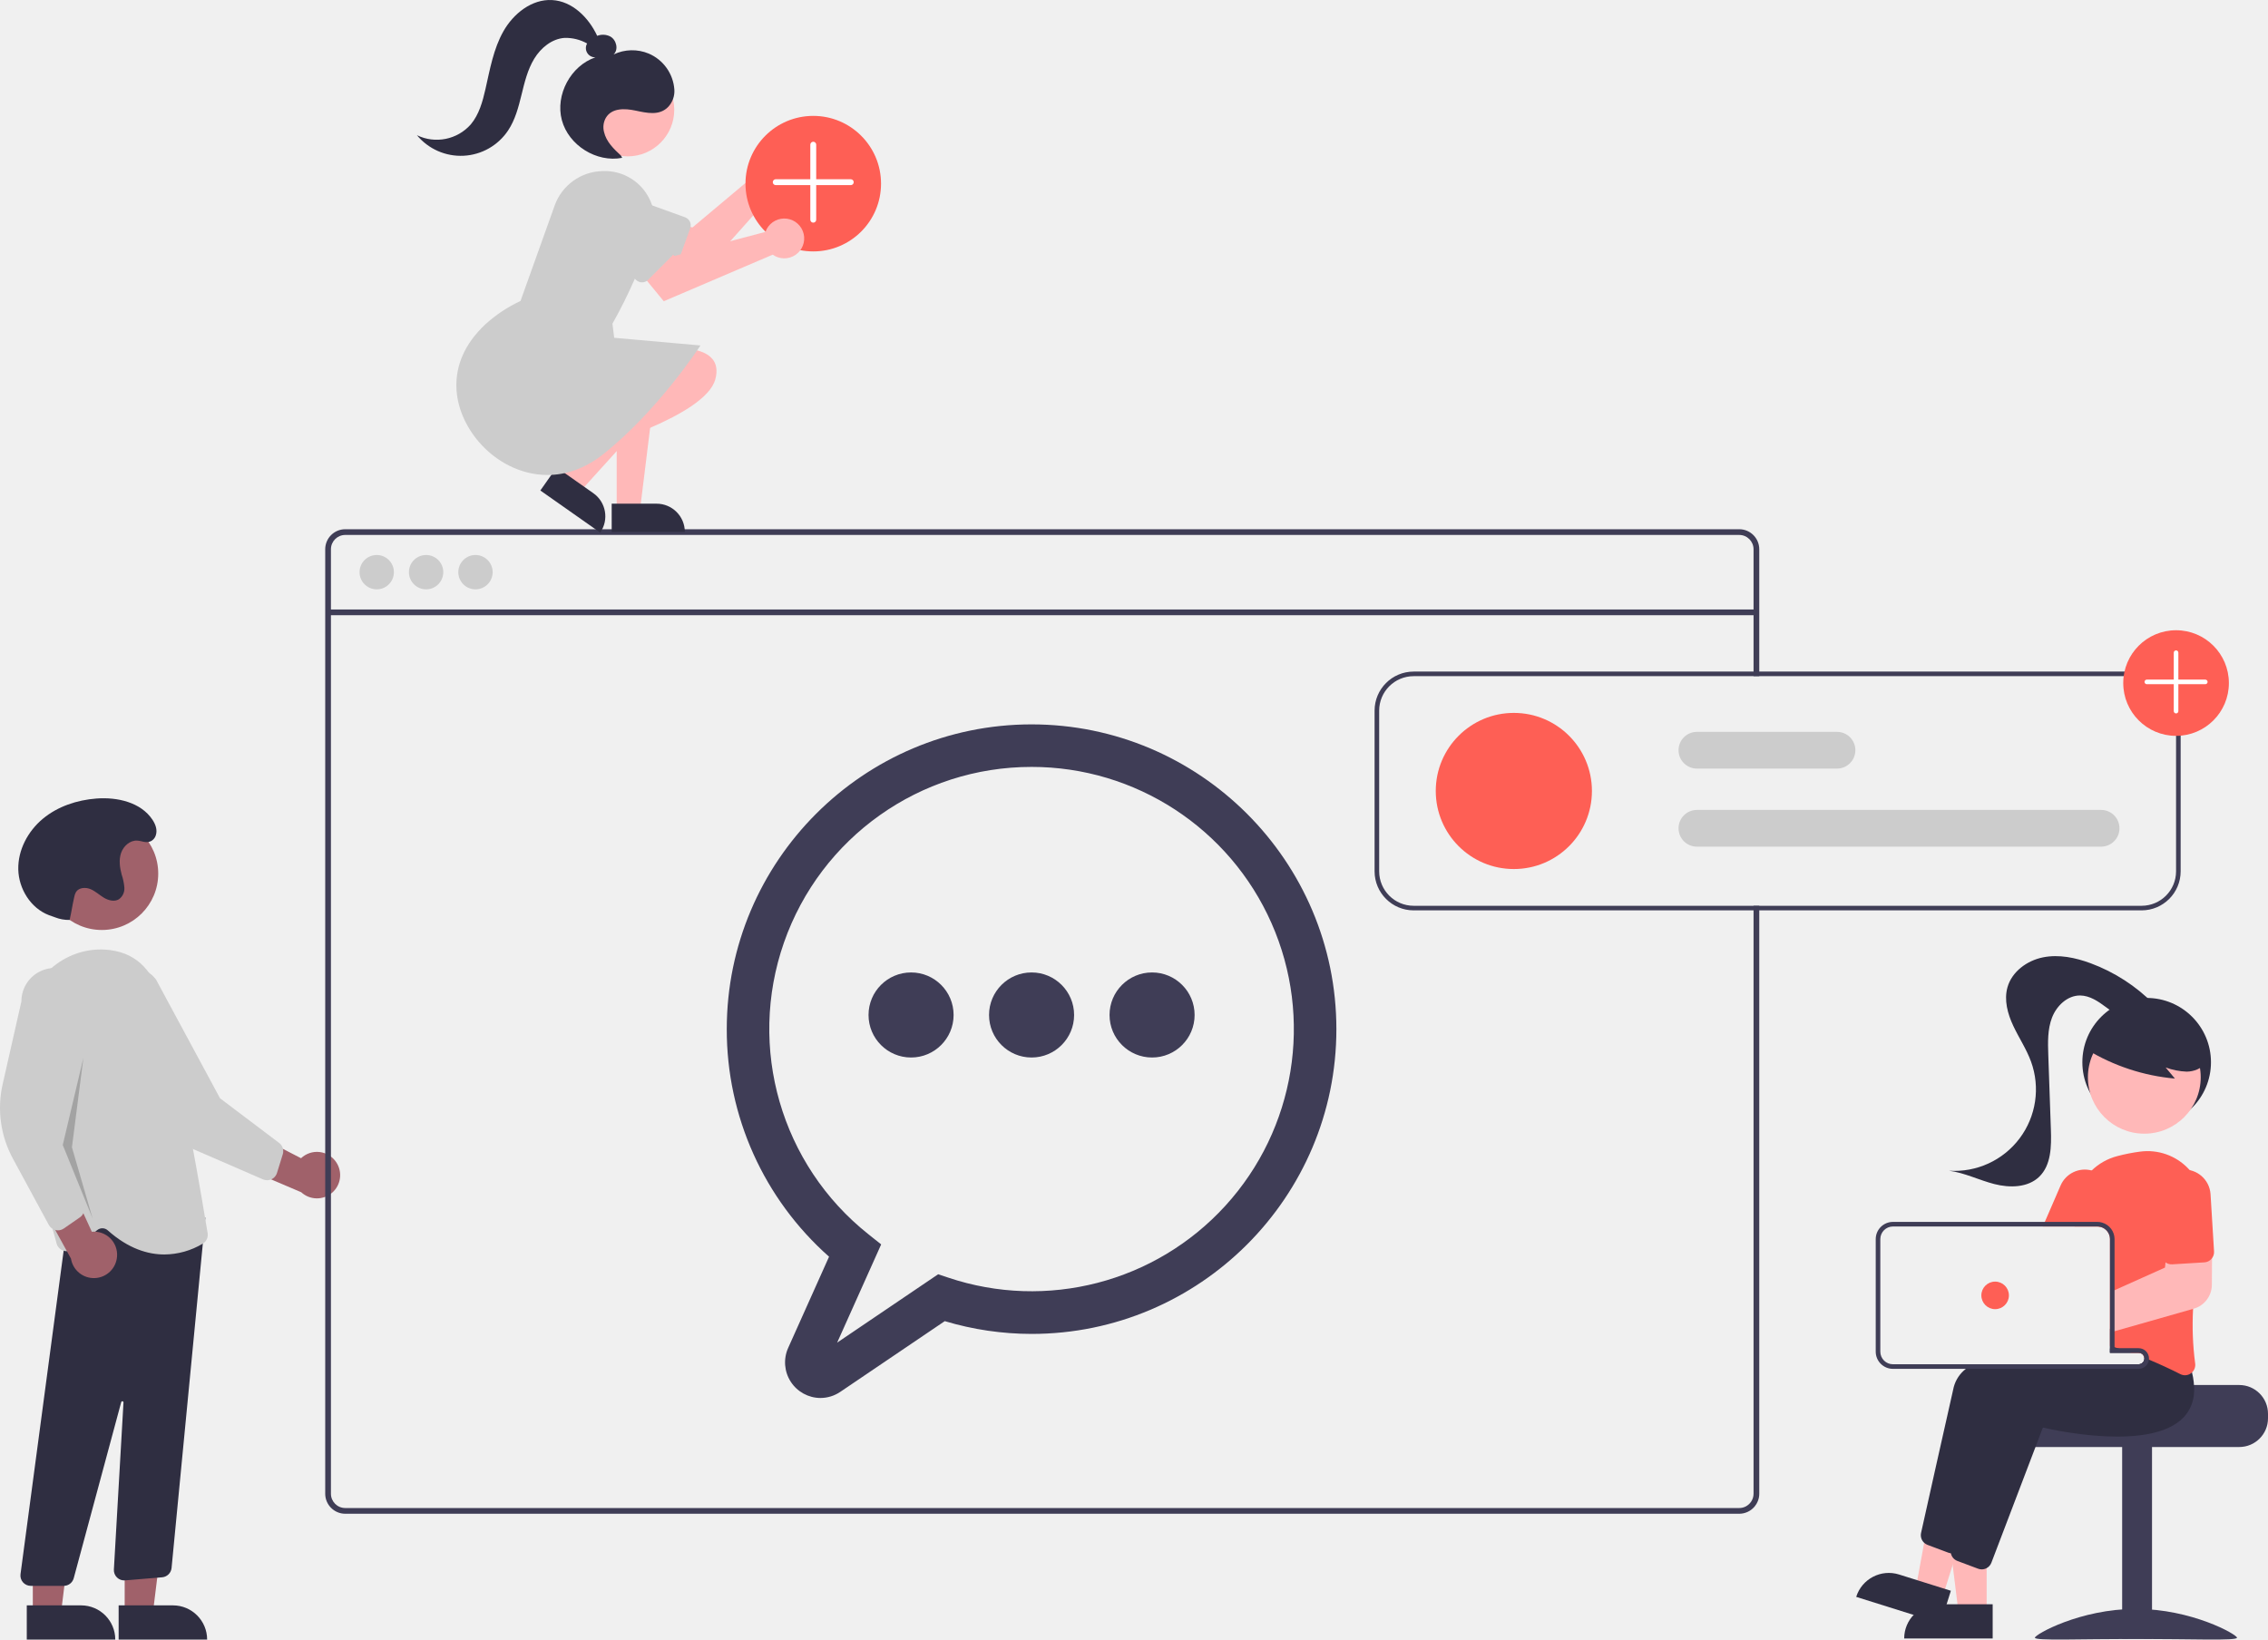
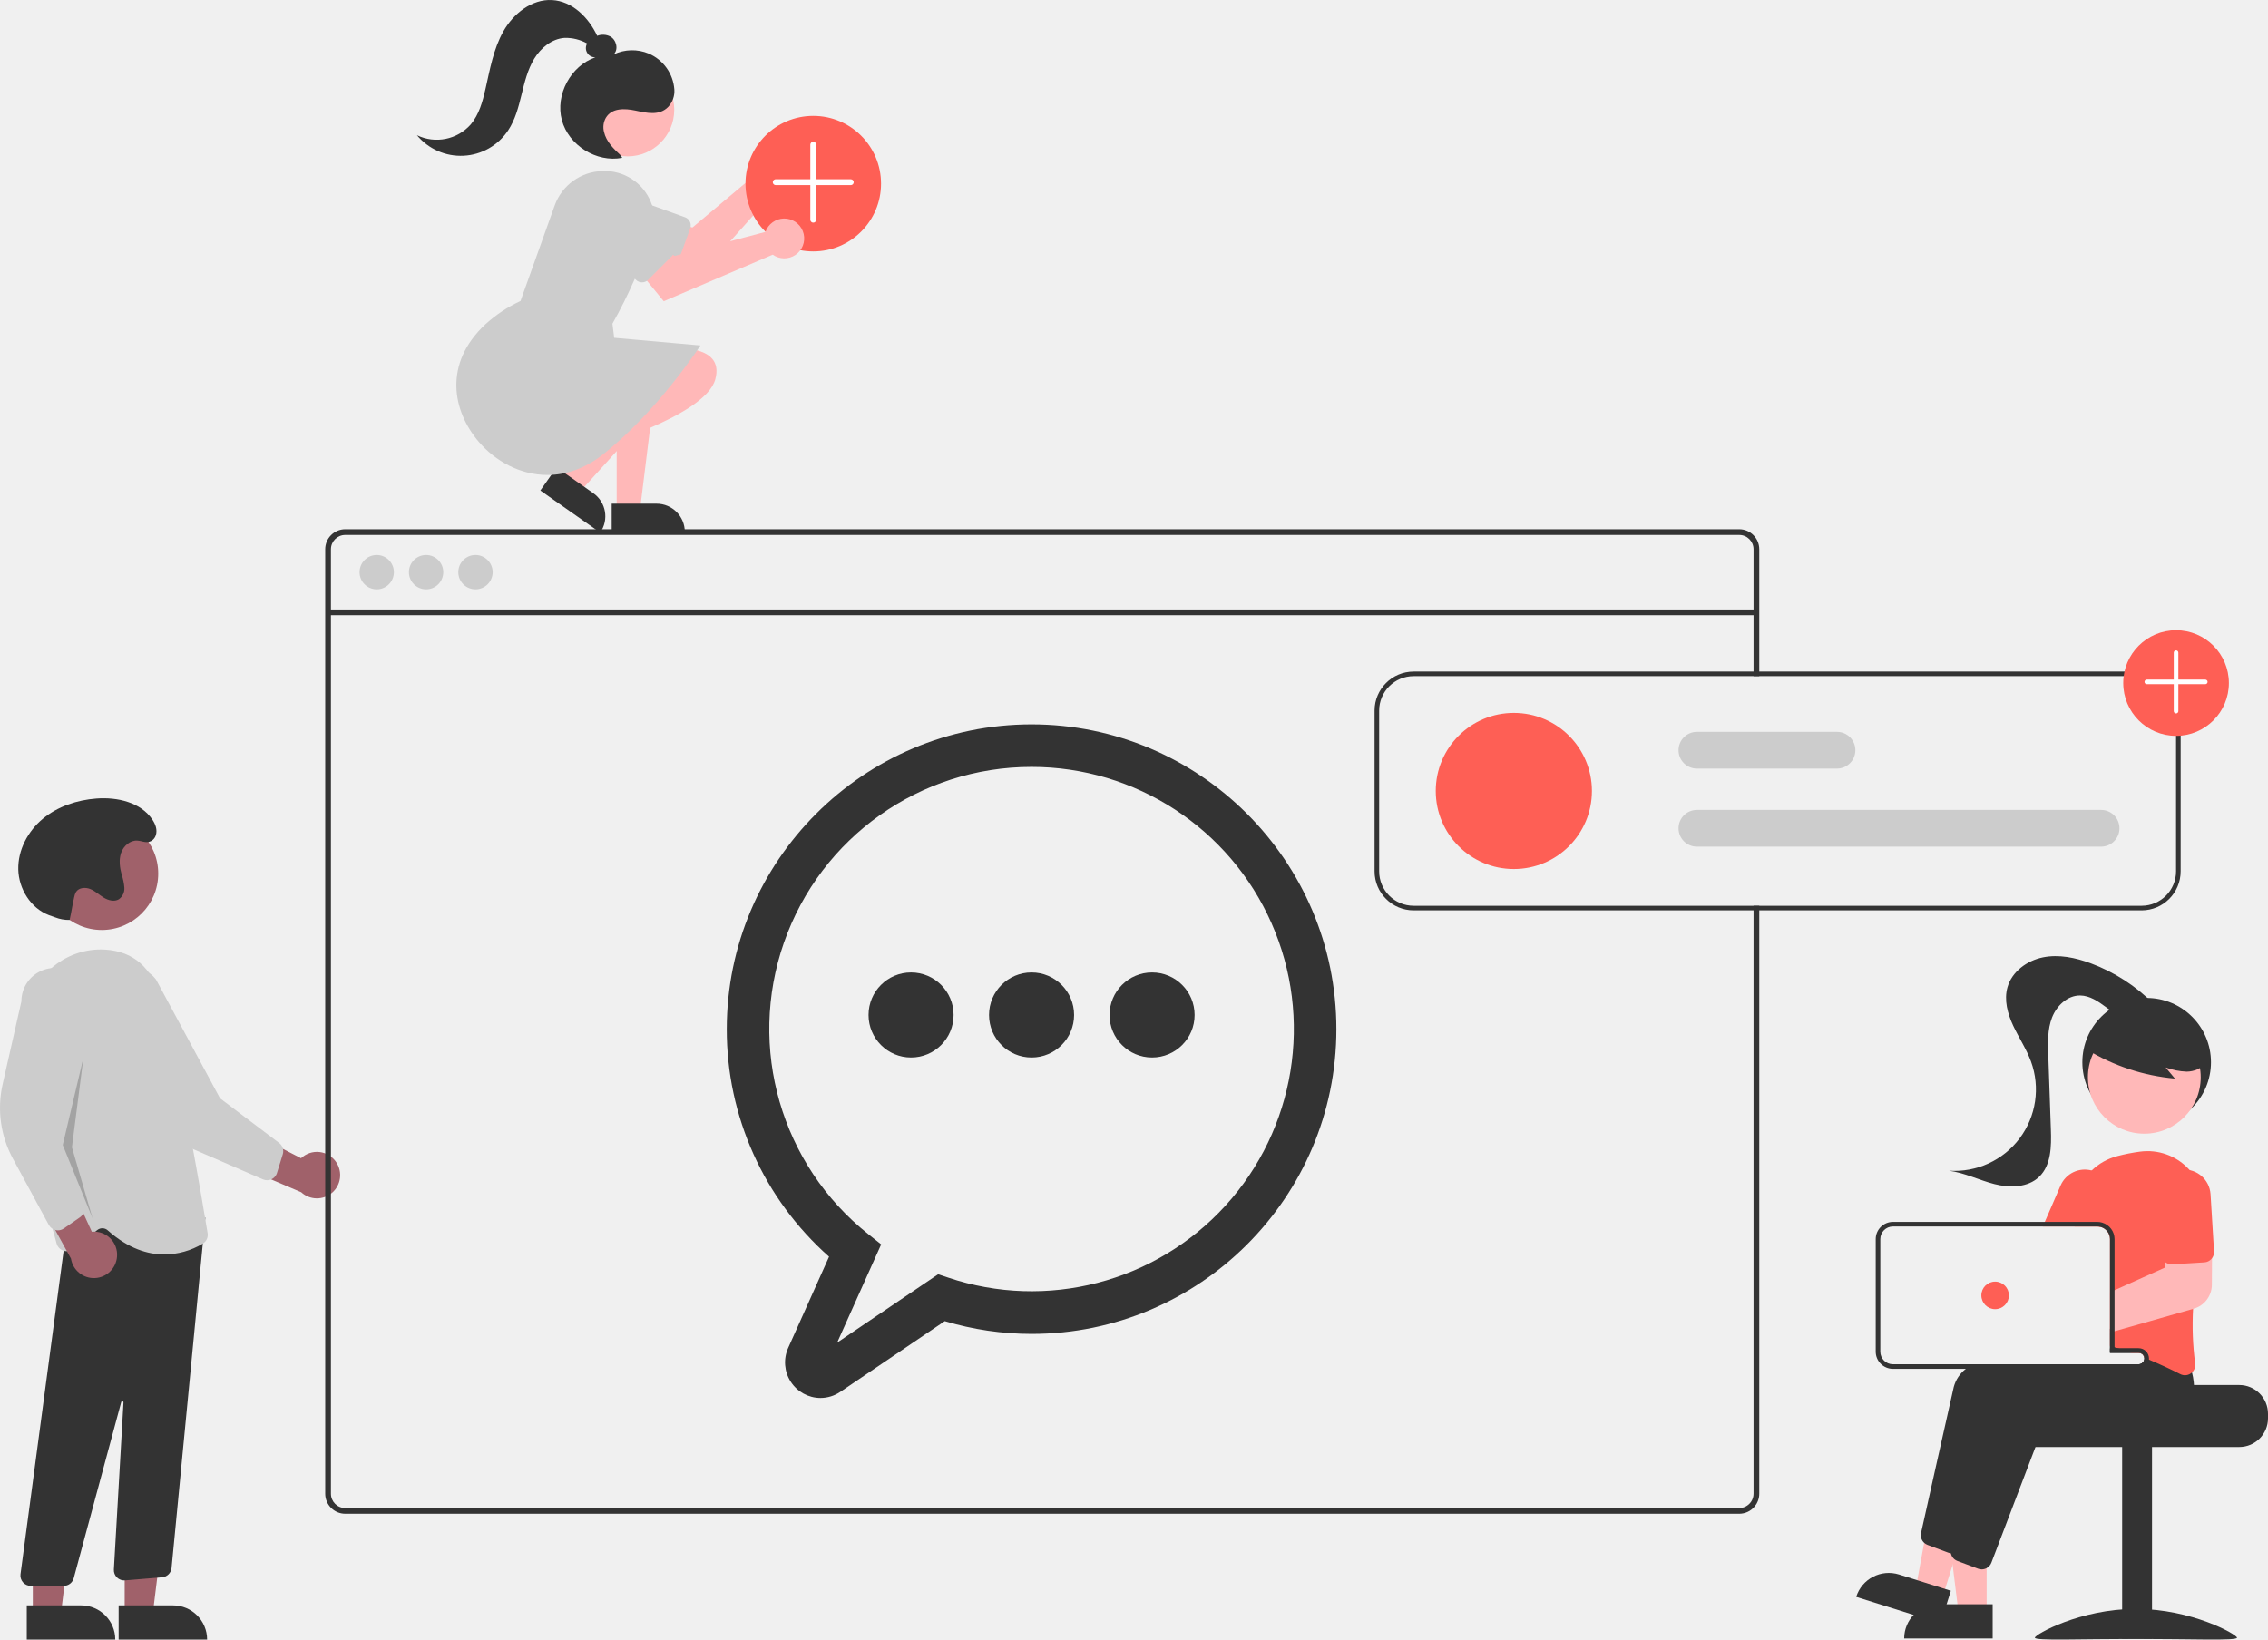
<svg xmlns="http://www.w3.org/2000/svg" id="ae7a9edd-cd64-4e9d-bfd2-214d077cf3c5" data-name="Layer 1" width="987.587" height="714.028" viewBox="0 0 987.587 714.028">
  <path d="M252.615,599.14a10.056,10.056,0,0,0-15.32-1.744l-31.754-16.39,1.974,18.464,29.852,12.734a10.11,10.11,0,0,0,15.249-13.064Z" transform="translate(-106.2065 -92.98608)" fill="#a0616a" />
  <path d="M224.395,606.572a4.505,4.505,0,0,1-3.669.039L190.564,593.527a46.373,46.373,0,0,1-23.462-22.698l-15.857-33.471a14.497,14.497,0,1,1,22.901-17.781l27.873,51.714,25.737,19.442a4.515,4.515,0,0,1,1.587,4.921l-2.526,8.159a4.506,4.506,0,0,1-1.524,2.211A4.455,4.455,0,0,1,224.395,606.572Z" transform="translate(-106.2065 -92.98608)" fill="#ccc" />
  <circle cx="44.34" cy="380.447" r="24.561" fill="#a0616a" />
  <polygon points="54.289 702.644 66.548 702.643 72.381 655.355 54.286 655.356 54.289 702.644" fill="#a0616a" />
-   <path d="M157.868,792.126h38.531a0,0,0,0,1,0,0V807.013a0,0,0,0,1,0,0H172.755a14.887,14.887,0,0,1-14.887-14.887v0A0,0,0,0,1,157.868,792.126Z" transform="translate(248.097 1506.145) rotate(179.9974)" fill="#2f2e41" />
+   <path d="M157.868,792.126h38.531a0,0,0,0,1,0,0V807.013a0,0,0,0,1,0,0H172.755a14.887,14.887,0,0,1-14.887-14.887v0A0,0,0,0,1,157.868,792.126Z" transform="translate(248.097 1506.145) rotate(179.9974)" fill="#333" />
  <polygon points="14.289 702.644 26.548 702.643 32.381 655.355 14.286 655.356 14.289 702.644" fill="#a0616a" />
-   <path d="M117.868,792.126h38.531a0,0,0,0,1,0,0V807.013a0,0,0,0,1,0,0H132.755a14.887,14.887,0,0,1-14.887-14.887v0a0,0,0,0,1,0,0Z" transform="translate(168.097 1506.147) rotate(179.9974)" fill="#2f2e41" />
-   <path d="M116.214,782.094a4.499,4.499,0,0,1-1.075-3.559l21.465-160.985,53.329,9.057,5.691-3.415L180.906,775.936a4.512,4.512,0,0,1-4.096,3.964l-16.148,1.346a4.499,4.499,0,0,1-4.866-4.742l4.181-72.742a.5.5,0,0,0-.982-.16l-20.683,76.7a4.508,4.508,0,0,1-4.345,3.329H119.6A4.498,4.498,0,0,1,116.214,782.094Z" transform="translate(-106.2065 -92.98608)" fill="#2f2e41" />
+   <path d="M117.868,792.126h38.531a0,0,0,0,1,0,0V807.013a0,0,0,0,1,0,0H132.755a14.887,14.887,0,0,1-14.887-14.887v0a0,0,0,0,1,0,0Z" transform="translate(168.097 1506.147) rotate(179.9974)" fill="#333" />
+   <path d="M116.214,782.094a4.499,4.499,0,0,1-1.075-3.559l21.465-160.985,53.329,9.057,5.691-3.415L180.906,775.936a4.512,4.512,0,0,1-4.096,3.964l-16.148,1.346a4.499,4.499,0,0,1-4.866-4.742l4.181-72.742a.5.5,0,0,0-.982-.16l-20.683,76.7a4.508,4.508,0,0,1-4.345,3.329H119.6A4.498,4.498,0,0,1,116.214,782.094Z" transform="translate(-106.2065 -92.98608)" fill="#333" />
  <path d="M153.147,628.819a3.533,3.533,0,0,0-4.516-.188l-10.662,8.293a4.496,4.496,0,0,1-7.087-2.307c-5.23-18.315-17.078-64.418-14.159-96.866,1.655-18.393,17.537-32.371,35.405-31.198,12.216.814,20.252,7.861,23.886,20.944,8.923,32.122,18.728,91.044,20.603,102.53a4.48,4.48,0,0,1-2.136,4.589,32.939,32.939,0,0,1-16.692,4.697C170.669,639.313,162.132,636.834,153.147,628.819Z" transform="translate(-106.2065 -92.98608)" fill="#ccc" />
  <path d="M157.17,640.245a10.056,10.056,0,0,0-10.979-10.827l-14.872-32.493-9.842,15.747,15.631,28.442a10.11,10.11,0,0,0,20.061-.869Z" transform="translate(-106.2065 -92.98608)" fill="#a0616a" />
  <path d="M130.377,628.678a4.505,4.505,0,0,1-2.911-2.233L111.807,597.536a46.374,46.374,0,0,1-4.454-32.339l8.178-36.123a14.497,14.497,0,1,1,28.993.142l-9.981,57.893,8.254,31.181a4.515,4.515,0,0,1-1.789,4.852l-7.023,4.861a4.506,4.506,0,0,1-2.564.8A4.455,4.455,0,0,1,130.377,628.678Z" transform="translate(-106.2065 -92.98608)" fill="#ccc" />
  <polygon points="36.325 460.644 27.325 498.644 40.325 530.644 31.325 499.644 36.325 460.644" opacity="0.2" />
-   <path d="M136.531,493.63a16.539,16.539,0,0,1-6.388-1.156c-.894-.345-1.822-.628-2.715-.973-7.882-3.045-13.074-11.439-13.26-19.886s4.189-16.646,10.685-22.05,14.91-8.177,23.335-8.819c9.075-.691,19.294,1.61,24.365,9.168,1.35,2.012,2.294,4.453,1.494,6.882a4.404,4.404,0,0,1-1.241,1.906c-2.265,2.015-4.522.5-6.831.366-3.173-.184-6.023,2.385-7.048,5.394s-.573,6.322.254,9.391a23.459,23.459,0,0,1,1.183,5.71,5.741,5.741,0,0,1-2.379,5.055c-1.983,1.199-4.587.505-6.571-.692s-3.698-2.86-5.842-3.741-5.022-.685-6.27,1.267a6.935,6.935,0,0,0-.793,2.289c-1.118,5.095-.861,4.795-1.98,9.89Z" transform="translate(-106.2065 -92.98608)" fill="#2f2e41" />
-   <path d="M863.54,323.466h-607a8.728,8.728,0,0,0-8.72,8.72v411.32a8.728,8.728,0,0,0,8.72,8.72h607a8.712,8.712,0,0,0,6.63-3.06,2.04,2.04,0,0,0,.19-.24,8.165,8.165,0,0,0,1.25-2.11,8.499,8.499,0,0,0,.66-3.31v-256.05h-2.49v256.05a6.179,6.179,0,0,1-1.03,3.42,6.453,6.453,0,0,1-2.36,2.12,6.182,6.182,0,0,1-2.85.69h-607a6.238,6.238,0,0,1-6.23-6.23v-411.32a6.238,6.238,0,0,1,6.23-6.23h607a6.239,6.239,0,0,1,6.24,6.23v55.27H872.27v-55.27A8.729,8.729,0,0,0,863.54,323.466Z" transform="translate(-106.2065 -92.98608)" fill="#3f3d56" />
-   <rect x="142.855" y="265.433" width="621.957" height="2.493" fill="#3f3d56" />
+   <path d="M136.531,493.63a16.539,16.539,0,0,1-6.388-1.156c-.894-.345-1.822-.628-2.715-.973-7.882-3.045-13.074-11.439-13.26-19.886s4.189-16.646,10.685-22.05,14.91-8.177,23.335-8.819c9.075-.691,19.294,1.61,24.365,9.168,1.35,2.012,2.294,4.453,1.494,6.882a4.404,4.404,0,0,1-1.241,1.906c-2.265,2.015-4.522.5-6.831.366-3.173-.184-6.023,2.385-7.048,5.394s-.573,6.322.254,9.391a23.459,23.459,0,0,1,1.183,5.71,5.741,5.741,0,0,1-2.379,5.055c-1.983,1.199-4.587.505-6.571-.692s-3.698-2.86-5.842-3.741-5.022-.685-6.27,1.267a6.935,6.935,0,0,0-.793,2.289c-1.118,5.095-.861,4.795-1.98,9.89Z" transform="translate(-106.2065 -92.98608)" fill="#333" />
+   <path d="M863.54,323.466h-607a8.728,8.728,0,0,0-8.72,8.72v411.32a8.728,8.728,0,0,0,8.72,8.72h607a8.712,8.712,0,0,0,6.63-3.06,2.04,2.04,0,0,0,.19-.24,8.165,8.165,0,0,0,1.25-2.11,8.499,8.499,0,0,0,.66-3.31v-256.05h-2.49v256.05a6.179,6.179,0,0,1-1.03,3.42,6.453,6.453,0,0,1-2.36,2.12,6.182,6.182,0,0,1-2.85.69h-607a6.238,6.238,0,0,1-6.23-6.23v-411.32a6.238,6.238,0,0,1,6.23-6.23h607a6.239,6.239,0,0,1,6.24,6.23v55.27H872.27v-55.27A8.729,8.729,0,0,0,863.54,323.466Z" transform="translate(-106.2065 -92.98608)" fill="#333" />
+   <rect x="142.855" y="265.433" width="621.957" height="2.493" fill="#333" />
  <circle cx="164.044" cy="249.18" r="7.478" fill="#ccc" />
  <circle cx="185.544" cy="249.18" r="7.478" fill="#ccc" />
  <circle cx="207.045" cy="249.18" r="7.478" fill="#ccc" />
-   <path d="M463.463,701.81a15.479,15.479,0,0,1-14.066-21.782l17.816-39.75a131.986,131.986,0,0,1-44.541-99.096c0-73.185,59.541-132.727,132.727-132.727s132.727,59.542,132.727,132.727S628.584,673.91,555.398,673.91a131.985,131.985,0,0,1-37.798-5.567l-45.47,30.782A15.433,15.433,0,0,1,463.463,701.81ZM555.398,426.976a114.141,114.141,0,0,0-71.106,203.479l5.613,4.476-19.17,42.773,43.991-29.782,4.344,1.459A114.175,114.175,0,1,0,555.398,426.976Z" transform="translate(-106.2065 -92.98608)" fill="#3f3d56" />
-   <circle cx="449.192" cy="442.024" r="18.52" fill="#3f3d56" />
-   <circle cx="396.718" cy="442.024" r="18.52" fill="#3f3d56" />
-   <circle cx="501.665" cy="442.024" r="18.52" fill="#3f3d56" />
+   <path d="M463.463,701.81a15.479,15.479,0,0,1-14.066-21.782l17.816-39.75a131.986,131.986,0,0,1-44.541-99.096c0-73.185,59.541-132.727,132.727-132.727s132.727,59.542,132.727,132.727S628.584,673.91,555.398,673.91a131.985,131.985,0,0,1-37.798-5.567l-45.47,30.782A15.433,15.433,0,0,1,463.463,701.81ZM555.398,426.976a114.141,114.141,0,0,0-71.106,203.479l5.613,4.476-19.17,42.773,43.991-29.782,4.344,1.459A114.175,114.175,0,1,0,555.398,426.976Z" transform="translate(-106.2065 -92.98608)" fill="#333" />
+   <circle cx="449.192" cy="442.024" r="18.52" fill="#333" />
+   <circle cx="396.718" cy="442.024" r="18.52" fill="#333" />
+   <circle cx="501.665" cy="442.024" r="18.52" fill="#333" />
  <path d="M1021.118,461.708h-176a8,8,0,1,1,0-16h176a8,8,0,0,1,0,16Z" transform="translate(-106.2065 -92.98608)" fill="#ccc" />
  <path d="M906.118,427.708h-61a8,8,0,1,1,0-16h61a8,8,0,0,1,0,16Z" transform="translate(-106.2065 -92.98608)" fill="#ccc" />
  <circle cx="659.195" cy="344.47" r="34" fill="#fe5f55" />
-   <path d="M1038.76,385.456h-317a17.024,17.024,0,0,0-17,17v70a17.024,17.024,0,0,0,17,17h317a17.024,17.024,0,0,0,17-17v-70A17.024,17.024,0,0,0,1038.76,385.456Zm15,87a15.018,15.018,0,0,1-15,15h-317a15.018,15.018,0,0,1-15-15v-70a15.018,15.018,0,0,1,15-15h317a15.018,15.018,0,0,1,15,15Z" transform="translate(-106.2065 -92.98608)" fill="#3f3d56" />
+   <path d="M1038.76,385.456h-317a17.024,17.024,0,0,0-17,17v70a17.024,17.024,0,0,0,17,17h317a17.024,17.024,0,0,0,17-17v-70A17.024,17.024,0,0,0,1038.76,385.456Zm15,87a15.018,15.018,0,0,1-15,15h-317a15.018,15.018,0,0,1-15-15v-70a15.018,15.018,0,0,1,15-15h317a15.018,15.018,0,0,1,15,15Z" transform="translate(-106.2065 -92.98608)" fill="#333" />
  <circle cx="947.554" cy="297.47" r="23" fill="#fe5f55" />
  <path d="M1053.053,403.391a.996.996,0,0,1-.293-.707V377.228a1.0 1,0,1,1,2,0V402.684a1,1,0,0,1-1.707.707Z" transform="translate(-106.2065 -92.98608)" fill="#fff" />
  <path d="M1040.325,390.663a1,1,0,0,1,.707-1.707h25.456a1.0 1,0,1,1,0,2h-25.456A.996.996,0,0,1,1040.325,390.663Z" transform="translate(-106.2065 -92.98608)" fill="#fff" />
-   <path d="M1081.294,696.163h-48.01c0,1.38-49.48,2.5-49.48,2.5a12.86,12.86,0,0,0-2.11,2,12.41,12.41,0,0,0-2.9,8v2a12.505,12.505,0,0,0,12.5,12.5h90a12.511,12.511,0,0,0,12.5-12.5v-2A12.517,12.517,0,0,0,1081.294,696.163Z" transform="translate(-106.2065 -92.98608)" fill="#3f3d56" />
-   <rect x="924.082" y="629.68" width="13" height="84" fill="#3f3d56" />
-   <path d="M1080.289,806.209c0,1.405-19.699.543-44,.543s-44,.861-44-.543,19.699-12.543,44-12.543S1080.289,804.805,1080.289,806.209Z" transform="translate(-106.2065 -92.98608)" fill="#3f3d56" />
-   <circle cx="934.753" cy="462.608" r="28" fill="#2f2e41" />
+   <path d="M1081.294,696.163h-48.01c0,1.38-49.48,2.5-49.48,2.5a12.86,12.86,0,0,0-2.11,2,12.41,12.41,0,0,0-2.9,8v2a12.505,12.505,0,0,0,12.5,12.5h90a12.511,12.511,0,0,0,12.5-12.5v-2A12.517,12.517,0,0,0,1081.294,696.163Z" transform="translate(-106.2065 -92.98608)" fill="#333" />
+   <rect x="924.082" y="629.68" width="13" height="84" fill="#333" />
+   <path d="M1080.289,806.209c0,1.405-19.699.543-44,.543s-44,.861-44-.543,19.699-12.543,44-12.543S1080.289,804.805,1080.289,806.209Z" transform="translate(-106.2065 -92.98608)" fill="#333" />
+   <circle cx="934.753" cy="462.608" r="28" fill="#333" />
  <polygon points="865.073 702.175 852.813 702.174 846.98 654.886 865.075 654.887 865.073 702.175" fill="#ffb8b8" />
-   <path d="M844.056,698.671h23.644a0,0,0,0,1,0,0v14.887a0,0,0,0,1,0,0H829.169a0,0,0,0,1,0,0v0A14.887,14.887,0,0,1,844.056,698.671Z" fill="#2f2e41" />
+   <path d="M844.056,698.671h23.644a0,0,0,0,1,0,0v14.887a0,0,0,0,1,0,0H829.169a0,0,0,0,1,0,0v0A14.887,14.887,0,0,1,844.056,698.671Z" fill="#333" />
  <polygon points="845.935 695.332 834.238 691.661 842.83 644.796 860.094 650.214 845.935 695.332" fill="#ffb8b8" />
-   <path d="M930.708,779.653H954.352a0,0,0,0,1,0,0v14.887a0,0,0,0,1,0,0H915.821a0,0,0,0,1,0,0v0A14.887,14.887,0,0,1,930.708,779.653Z" transform="translate(172.3638 -336.8571) rotate(17.42262)" fill="#2f2e41" />
-   <path d="M1048.46,687.965a37.872,37.872,0,0,0-1.52-7.02l-2.29-2.88-5.96-7.48-.26.01c-.44.02-2.271.12-5.1.34h-.03c-1.75.14-3.89.32-6.32.55-.64.07-1.31.13-2,.2v10.44h12.5a2.504,2.504,0,0,1,2.48,2.18c.01.11.02.21.02.32a2.501,2.501,0,0,1-2.5,2.5h-72.6a28.404,28.404,0,0,0-2.66,2,14.882,14.882,0,0,0-5.25,7.86c-4.24,18.64-11.97,53.4-14.25,63.61a4.538,4.538,0,0,0,1.35,4.28,4.436,4.436,0,0,0,1.47.91l9.02,3.38a4.792,4.792,0,0,0,1.15.27c.05,0,.09.01.14.01a2.614,2.614,0,0,0,.28.01,4.532,4.532,0,0,0,4.21-2.9l7.12-18.68,10.97-28.8,4.34-11.39c5.03,1.18,47.23,10.52,61.36-4.53a16.068,16.068,0,0,0,3.24-5.11A20.802,20.802,0,0,0,1048.46,687.965Z" transform="translate(-106.2065 -92.98608)" fill="#2f2e41" />
-   <path d="M1060.7,690.685c-.22-.89-.47-1.81-.76-2.74l-8.25-10.36-.26.01c-.52.03-2.99.16-6.78.47-4.3.36-10.31.94-17.06,1.85-.2.02-.41.05-.61.08-.66.09-1.33.18-2,.28v1.85h12.5a2.504,2.504,0,0,1,2.48,2.18c.01.11.02.21.02.32a2.501,2.501,0,0,1-2.5,2.5H993.3c-1.93.63-3.79,1.29-5.57,2-9.34,3.7-16.33,8.55-17.76,14.86-.48,2.12-1.01,4.45-1.57,6.93-2.08,9.22-4.61,20.51-6.9,30.77v.01c-.47,2.12-.94,4.18-1.39,6.18-1.91,8.6-3.53,15.89-4.39,19.72-.02.11-.04.21-.06.32v.02a4.667,4.667,0,0,0,.28,2.29l.01.01v.01a4.43,4.43,0,0,0,1.3,1.79,4.593,4.593,0,0,0,1.29.75l9.02,3.38a4.58,4.58,0,0,0,1.57.29,4.435,4.435,0,0,0,2.15-.55,4.501,4.501,0,0,0,2.06-2.35l19.42-50.96,3.01-7.91c5.03,1.18,47.23,10.51,61.36-4.53a16.891,16.891,0,0,0,4.48-11.07A29.687,29.687,0,0,0,1060.7,690.685Z" transform="translate(-106.2065 -92.98608)" fill="#2f2e41" />
+   <path d="M930.708,779.653H954.352a0,0,0,0,1,0,0v14.887a0,0,0,0,1,0,0H915.821a0,0,0,0,1,0,0v0A14.887,14.887,0,0,1,930.708,779.653Z" transform="translate(172.3638 -336.8571) rotate(17.42262)" fill="#333" />
+   <path d="M1048.46,687.965a37.872,37.872,0,0,0-1.52-7.02l-2.29-2.88-5.96-7.48-.26.01c-.44.02-2.271.12-5.1.34h-.03c-1.75.14-3.89.32-6.32.55-.64.07-1.31.13-2,.2v10.44h12.5a2.504,2.504,0,0,1,2.48,2.18c.01.11.02.21.02.32a2.501,2.501,0,0,1-2.5,2.5h-72.6a28.404,28.404,0,0,0-2.66,2,14.882,14.882,0,0,0-5.25,7.86c-4.24,18.64-11.97,53.4-14.25,63.61a4.538,4.538,0,0,0,1.35,4.28,4.436,4.436,0,0,0,1.47.91l9.02,3.38a4.792,4.792,0,0,0,1.15.27c.05,0,.09.01.14.01a2.614,2.614,0,0,0,.28.01,4.532,4.532,0,0,0,4.21-2.9l7.12-18.68,10.97-28.8,4.34-11.39c5.03,1.18,47.23,10.52,61.36-4.53a16.068,16.068,0,0,0,3.24-5.11A20.802,20.802,0,0,0,1048.46,687.965Z" transform="translate(-106.2065 -92.98608)" fill="#333" />
+   <path d="M1060.7,690.685c-.22-.89-.47-1.81-.76-2.74l-8.25-10.36-.26.01c-.52.03-2.99.16-6.78.47-4.3.36-10.31.94-17.06,1.85-.2.02-.41.05-.61.08-.66.09-1.33.18-2,.28v1.85h12.5a2.504,2.504,0,0,1,2.48,2.18c.01.11.02.21.02.32a2.501,2.501,0,0,1-2.5,2.5H993.3c-1.93.63-3.79,1.29-5.57,2-9.34,3.7-16.33,8.55-17.76,14.86-.48,2.12-1.01,4.45-1.57,6.93-2.08,9.22-4.61,20.51-6.9,30.77v.01c-.47,2.12-.94,4.18-1.39,6.18-1.91,8.6-3.53,15.89-4.39,19.72-.02.11-.04.21-.06.32v.02a4.667,4.667,0,0,0,.28,2.29l.01.01v.01a4.43,4.43,0,0,0,1.3,1.79,4.593,4.593,0,0,0,1.29.75l9.02,3.38a4.58,4.58,0,0,0,1.57.29,4.435,4.435,0,0,0,2.15-.55,4.501,4.501,0,0,0,2.06-2.35l19.42-50.96,3.01-7.91c5.03,1.18,47.23,10.51,61.36-4.53a16.891,16.891,0,0,0,4.48-11.07A29.687,29.687,0,0,0,1060.7,690.685Z" transform="translate(-106.2065 -92.98608)" fill="#333" />
  <path d="M1059.59,602.465c-.16-.19-.33-.38-.51-.56a24.472,24.472,0,0,0-20.97-7.39,79.362,79.362,0,0,0-9.91,1.95,24.981,24.981,0,0,0-11.18,6.27,24.414,24.414,0,0,0-7.41,18.2c.04,1.37.05,2.77.03,4.19,0,.66-.01,1.33-.02,2h9.86a5.32,5.32,0,0,1,1.27.15,5.511,5.511,0,0,1,4.23,5.35v46.52c.67.19,1.34.38,2,.58.21.07.41.13.61.19.23.07.46.14.68.21q3.045.945,5.95,2h3.26a2.504,2.504,0,0,1,2.48,2.18c.68.27,1.34.54,1.99.81,2.31.96,4.5,1.92,6.51,2.85,2.71,1.24,5.12,2.42,7.14,3.45a4.587,4.587,0,0,0,2.05.5,4.404,4.404,0,0,0,2.6-.86,5.529,5.529,0,0,0,.45-.37,4.505,4.505,0,0,0,1.37-3.98,128.086,128.086,0,0,1-.9-23.7c.28-6.65.88-13.47,1.66-20.06.42-3.57.89-7.07,1.38-10.44.47-3.22.97-6.31,1.46-9.23A24.607,24.607,0,0,0,1059.59,602.465Z" transform="translate(-106.2065 -92.98608)" fill="#fe5f55" />
  <path d="M1018.6,603.285a11.859,11.859,0,0,0-1.58-.55,11.499,11.499,0,0,0-13.54,6.53l-6.87,15.86-.86,2h23.73a5.32,5.32,0,0,1,1.27.15l.8-1.85,3.04-7.02A11.511,11.511,0,0,0,1018.6,603.285Z" transform="translate(-106.2065 -92.98608)" fill="#fe5f55" />
  <circle cx="933.729" cy="469.16" r="24.561" fill="#ffb8b8" />
-   <path d="M1014.933,550.079a88.591,88.591,0,0,0,38.326,12.628l-4.04-4.841a29.688,29.688,0,0,0,9.171,1.821c3.13-.049,6.41-1.254,8.186-3.832a9.342,9.342,0,0,0,.625-8.63,17.694,17.694,0,0,0-5.566-6.96,33.139,33.139,0,0,0-30.844-5.512,19.806,19.806,0,0,0-9.212,5.909c-2.328,2.872-6.811,5.432-5.619,8.932Z" transform="translate(-106.2065 -92.98608)" fill="#2f2e41" />
-   <path d="M1044.066,530.258a75.485,75.485,0,0,0-27.463-17.759c-6.639-2.459-13.865-3.979-20.805-2.582s-13.504,6.198-15.44,13.008c-1.583,5.568.052,11.564,2.509,16.806s5.738,10.102,7.725,15.54a35.468,35.468,0,0,1-35.689,47.562c6.819.914,13.105,4.119,19.771,5.825s14.533,1.59,19.486-3.185c5.241-5.052,5.346-13.267,5.092-20.542q-.565-16.222-1.13-32.445c-.192-5.515-.356-11.208,1.633-16.356s6.716-9.656,12.235-9.609c4.183.035,7.884,2.569,11.239,5.068s6.904,5.165,11.071,5.536,8.923-2.711,8.611-6.883Z" transform="translate(-106.2065 -92.98608)" fill="#2f2e41" />
+   <path d="M1014.933,550.079a88.591,88.591,0,0,0,38.326,12.628l-4.04-4.841a29.688,29.688,0,0,0,9.171,1.821c3.13-.049,6.41-1.254,8.186-3.832a9.342,9.342,0,0,0,.625-8.63,17.694,17.694,0,0,0-5.566-6.96,33.139,33.139,0,0,0-30.844-5.512,19.806,19.806,0,0,0-9.212,5.909c-2.328,2.872-6.811,5.432-5.619,8.932Z" transform="translate(-106.2065 -92.98608)" fill="#333" />
+   <path d="M1044.066,530.258a75.485,75.485,0,0,0-27.463-17.759c-6.639-2.459-13.865-3.979-20.805-2.582s-13.504,6.198-15.44,13.008c-1.583,5.568.052,11.564,2.509,16.806s5.738,10.102,7.725,15.54a35.468,35.468,0,0,1-35.689,47.562c6.819.914,13.105,4.119,19.771,5.825s14.533,1.59,19.486-3.185c5.241-5.052,5.346-13.267,5.092-20.542q-.565-16.222-1.13-32.445c-.192-5.515-.356-11.208,1.633-16.356s6.716-9.656,12.235-9.609c4.183.035,7.884,2.569,11.239,5.068s6.904,5.165,11.071,5.536,8.923-2.711,8.611-6.883Z" transform="translate(-106.2065 -92.98608)" fill="#333" />
  <path d="M1064.21,632.505l-14.02.38-1.02,9.85-.23,2.28-21.96,9.86-2,.9v17.53l2-.57,6.32-1.8h.03l27.84-7.93.32-.09a10.879,10.879,0,0,0,7.86-10.35l.07-11.63.06-8.57Z" transform="translate(-106.2065 -92.98608)" fill="#ffb8b8" />
  <path d="M1068.77,613.025a11.502,11.502,0,0,0-22.96,1.41l1.53,24.96a4.486,4.486,0,0,0,1.83,3.34,4.435,4.435,0,0,0,2.94.87l10.72-.66,3.25-.2a4.385,4.385,0,0,0,3.1-1.51,3.137,3.137,0,0,0,.24-.3,4.469,4.469,0,0,0,.88-2.96Z" transform="translate(-106.2065 -92.98608)" fill="#fe5f55" />
-   <path d="M1028.27,680.125h-1.29v-.13c-.66.09-1.33.18-2,.28v1.85h9.24Q1031.31,681.075,1028.27,680.125Zm0,0h-1.29v-.13c-.66.09-1.33.18-2,.28v1.85h9.24Q1031.31,681.075,1028.27,680.125Zm9.21,0h-10.5v-47.5a7.511,7.511,0,0,0-5.43-7.2,7.051,7.051,0,0,0-2.07-.3h-89a7.509,7.509,0,0,0-7.5,7.5v49a7.503,7.503,0,0,0,7.5,7.5h107a4.505,4.505,0,0,0,4.47-4.01,3.903,3.903,0,0,0,.03-.49A4.507,4.507,0,0,0,1037.48,680.125Zm2.5,4.5a2.501,2.501,0,0,1-2.5,2.5h-107a5.503,5.503,0,0,1-5.5-5.5v-49a5.503,5.503,0,0,1,5.5-5.5h89a5.32,5.32,0,0,1,1.27.15,5.511,5.511,0,0,1,4.23,5.35v49.5h12.5a2.504,2.504,0,0,1,2.48,2.18C1039.97,684.415,1039.98,684.515,1039.98,684.625Zm-11.71-4.5h-1.29v-.13c-.66.09-1.33.18-2,.28v1.85h9.24Q1031.31,681.075,1028.27,680.125Z" transform="translate(-106.2065 -92.98608)" fill="#3f3d56" />
+   <path d="M1028.27,680.125h-1.29v-.13c-.66.09-1.33.18-2,.28v1.85h9.24Q1031.31,681.075,1028.27,680.125Zm0,0h-1.29v-.13c-.66.09-1.33.18-2,.28v1.85h9.24Q1031.31,681.075,1028.27,680.125Zm9.21,0h-10.5v-47.5a7.511,7.511,0,0,0-5.43-7.2,7.051,7.051,0,0,0-2.07-.3h-89a7.509,7.509,0,0,0-7.5,7.5v49a7.503,7.503,0,0,0,7.5,7.5h107a4.505,4.505,0,0,0,4.47-4.01,3.903,3.903,0,0,0,.03-.49A4.507,4.507,0,0,0,1037.48,680.125Zm2.5,4.5a2.501,2.501,0,0,1-2.5,2.5h-107a5.503,5.503,0,0,1-5.5-5.5v-49a5.503,5.503,0,0,1,5.5-5.5h89a5.32,5.32,0,0,1,1.27.15,5.511,5.511,0,0,1,4.23,5.35v49.5h12.5a2.504,2.504,0,0,1,2.48,2.18C1039.97,684.415,1039.98,684.515,1039.98,684.625Zm-11.71-4.5h-1.29v-.13c-.66.09-1.33.18-2,.28v1.85h9.24Q1031.31,681.075,1028.27,680.125Z" transform="translate(-106.2065 -92.98608)" fill="#333" />
  <circle cx="868.77" cy="564.141" r="6" fill="#fe5f55" />
  <path d="M439.06,164.354a8.701,8.701,0,0,0,.041,1.37l-31.402,26.354-9.364-3.391-6.964,13.464,20.474,9.745,34.33-38.524a8.676,8.676,0,1,0-7.114-9.018Z" transform="translate(-106.2065 -92.98608)" fill="#ffb8b8" />
  <path d="M396.945,208.609l-30.324-10.945a11.159,11.159,0,1,1,7.577-20.993l30.324,10.945a3.719,3.719,0,0,1,2.236,4.761l-5.051,13.996a3.725,3.725,0,0,1-4.762,2.236Z" transform="translate(-106.2065 -92.98608)" fill="#ccc" />
  <polygon points="268.53 222.252 278.664 222.251 283.485 183.161 268.528 183.162 268.53 222.252" fill="#ffb8b8" />
-   <path d="M372.565,312.342h31.851a0,0,0,0,1,0,0v12.306a0,0,0,0,1,0,0H384.871a12.306,12.306,0,0,1-12.306-12.306v0A0,0,0,0,1,372.565,312.342Z" transform="translate(670.7879 543.9854) rotate(179.9974)" fill="#2f2e41" />
+   <path d="M372.565,312.342h31.851a0,0,0,0,1,0,0v12.306a0,0,0,0,1,0,0H384.871a12.306,12.306,0,0,1-12.306-12.306v0A0,0,0,0,1,372.565,312.342Z" transform="translate(670.7879 543.9854) rotate(179.9974)" fill="#333" />
  <polygon points="243.484 209.16 251.774 214.989 278.202 185.786 265.967 177.184 243.484 209.16" fill="#ffb8b8" />
-   <path d="M342.143,304.569h31.851a0,0,0,0,1,0,0v12.306a0,0,0,0,1,0,0H354.448a12.306,12.306,0,0,1-12.306-12.306v0a0,0,0,0,1,0,0Z" transform="translate(366.0605 677.8653) rotate(-144.8891)" fill="#2f2e41" />
+   <path d="M342.143,304.569h31.851a0,0,0,0,1,0,0v12.306a0,0,0,0,1,0,0H354.448a12.306,12.306,0,0,1-12.306-12.306v0a0,0,0,0,1,0,0Z" transform="translate(366.0605 677.8653) rotate(-144.8891)" fill="#333" />
  <path d="M396.912,244.822s25.291-2.984,20.751,13.428-55.121,30.585-55.121,30.585Z" transform="translate(-106.2065 -92.98608)" fill="#ffb8b8" />
  <circle cx="273.298" cy="47.794" r="20.303" fill="#ffb8b8" />
  <path d="M314.757,285.474c-11.553-13.452-15.595-34.098,2.828-51.269a60.725,60.725,0,0,1,15.28-10.147l14.849-41.525a22.628,22.628,0,0,1,20.911-15.042,21.655,21.655,0,0,1,21.007,13.509,18.796,18.796,0,0,1,.583,13.312,213.825,213.825,0,0,1-17.325,39.64l.768,6.142,37.532,3.336-.35.569c-.183.297-18.551,28.284-42.05,46.861-8.035,6.352-16.343,8.984-24.185,8.983C332.713,299.843,321.898,293.789,314.757,285.474Z" transform="translate(-106.2065 -92.98608)" fill="#ccc" />
-   <path d="M311.215,147.149c3.592-4.28,5.133-9.879,6.372-15.327,1.961-8.621,3.478-17.535,7.835-25.228,4.356-7.693,12.363-14.067,21.191-13.582,8.777.482,15.874,7.544,19.64,15.579a6.987,6.987,0,0,1,5.674.274c2.715,1.487,3.73,5.712,1.47,7.828a18.757,18.757,0,0,1,15.274-.381,18.463,18.463,0,0,1,11.184,15.668,10.066,10.066,0,0,1-2.676,7.552c-3.895,4.01-9.405,2.627-14.304,1.605-4.627-.965-10.263-1.225-12.87,3.183a8.263,8.263,0,0,0-.804,6.039c.999,4.401,4.257,7.467,7.418,10.401l.517.96c-11.162,2.177-23.35-5.446-26.278-16.435s3.851-23.665,14.616-27.331h0a4.025,4.025,0,0,1-3.614-6.032,19.136,19.136,0,0,0-9.767-2.437c-5.56.365-10.372,4.323-13.266,9.085-2.894,4.762-4.204,10.289-5.532,15.701-1.327,5.412-2.764,10.928-5.858,15.562a24.765,24.765,0,0,1-39.678,2.035A19.764,19.764,0,0,0,311.215,147.149Z" transform="translate(-106.2065 -92.98608)" fill="#2f2e41" />
+   <path d="M311.215,147.149c3.592-4.28,5.133-9.879,6.372-15.327,1.961-8.621,3.478-17.535,7.835-25.228,4.356-7.693,12.363-14.067,21.191-13.582,8.777.482,15.874,7.544,19.64,15.579a6.987,6.987,0,0,1,5.674.274c2.715,1.487,3.73,5.712,1.47,7.828a18.757,18.757,0,0,1,15.274-.381,18.463,18.463,0,0,1,11.184,15.668,10.066,10.066,0,0,1-2.676,7.552c-3.895,4.01-9.405,2.627-14.304,1.605-4.627-.965-10.263-1.225-12.87,3.183a8.263,8.263,0,0,0-.804,6.039c.999,4.401,4.257,7.467,7.418,10.401l.517.96c-11.162,2.177-23.35-5.446-26.278-16.435s3.851-23.665,14.616-27.331h0a4.025,4.025,0,0,1-3.614-6.032,19.136,19.136,0,0,0-9.767-2.437c-5.56.365-10.372,4.323-13.266,9.085-2.894,4.762-4.204,10.289-5.532,15.701-1.327,5.412-2.764,10.928-5.858,15.562a24.765,24.765,0,0,1-39.678,2.035A19.764,19.764,0,0,0,311.215,147.149Z" transform="translate(-106.2065 -92.98608)" fill="#333" />
  <circle cx="354.129" cy="79.982" r="29.512" fill="#fe5f55" />
  <path d="M459.428,189.565a1.278,1.278,0,0,1-.376-.907v-32.663a1.283,1.283,0,0,1,2.566,0v32.663a1.283,1.283,0,0,1-2.19.907Z" transform="translate(-106.2065 -92.98608)" fill="#fff" />
  <path d="M443.096,173.234a1.283,1.283,0,0,1,.907-2.19h32.663a1.283,1.283,0,1,1,0,2.566h-32.663A1.278,1.278,0,0,1,443.096,173.234Z" transform="translate(-106.2065 -92.98608)" fill="#fff" />
  <path d="M440.077,192.707a8.703,8.703,0,0,0-.545,1.257l-39.626,10.508-7.035-7.049-12.026,9.227,14.39,17.523,47.449-20.279a8.676,8.676,0,1,0-2.606-11.187Z" transform="translate(-106.2065 -92.98608)" fill="#ffb8b8" />
  <path d="M383.146,214.865l-22.796-22.796A11.159,11.159,0,1,1,376.131,176.287l22.796,22.796a3.719,3.719,0,0,1,0,5.26l-10.521,10.522a3.725,3.725,0,0,1-5.261,0Z" transform="translate(-106.2065 -92.98608)" fill="#ccc" />
</svg>
